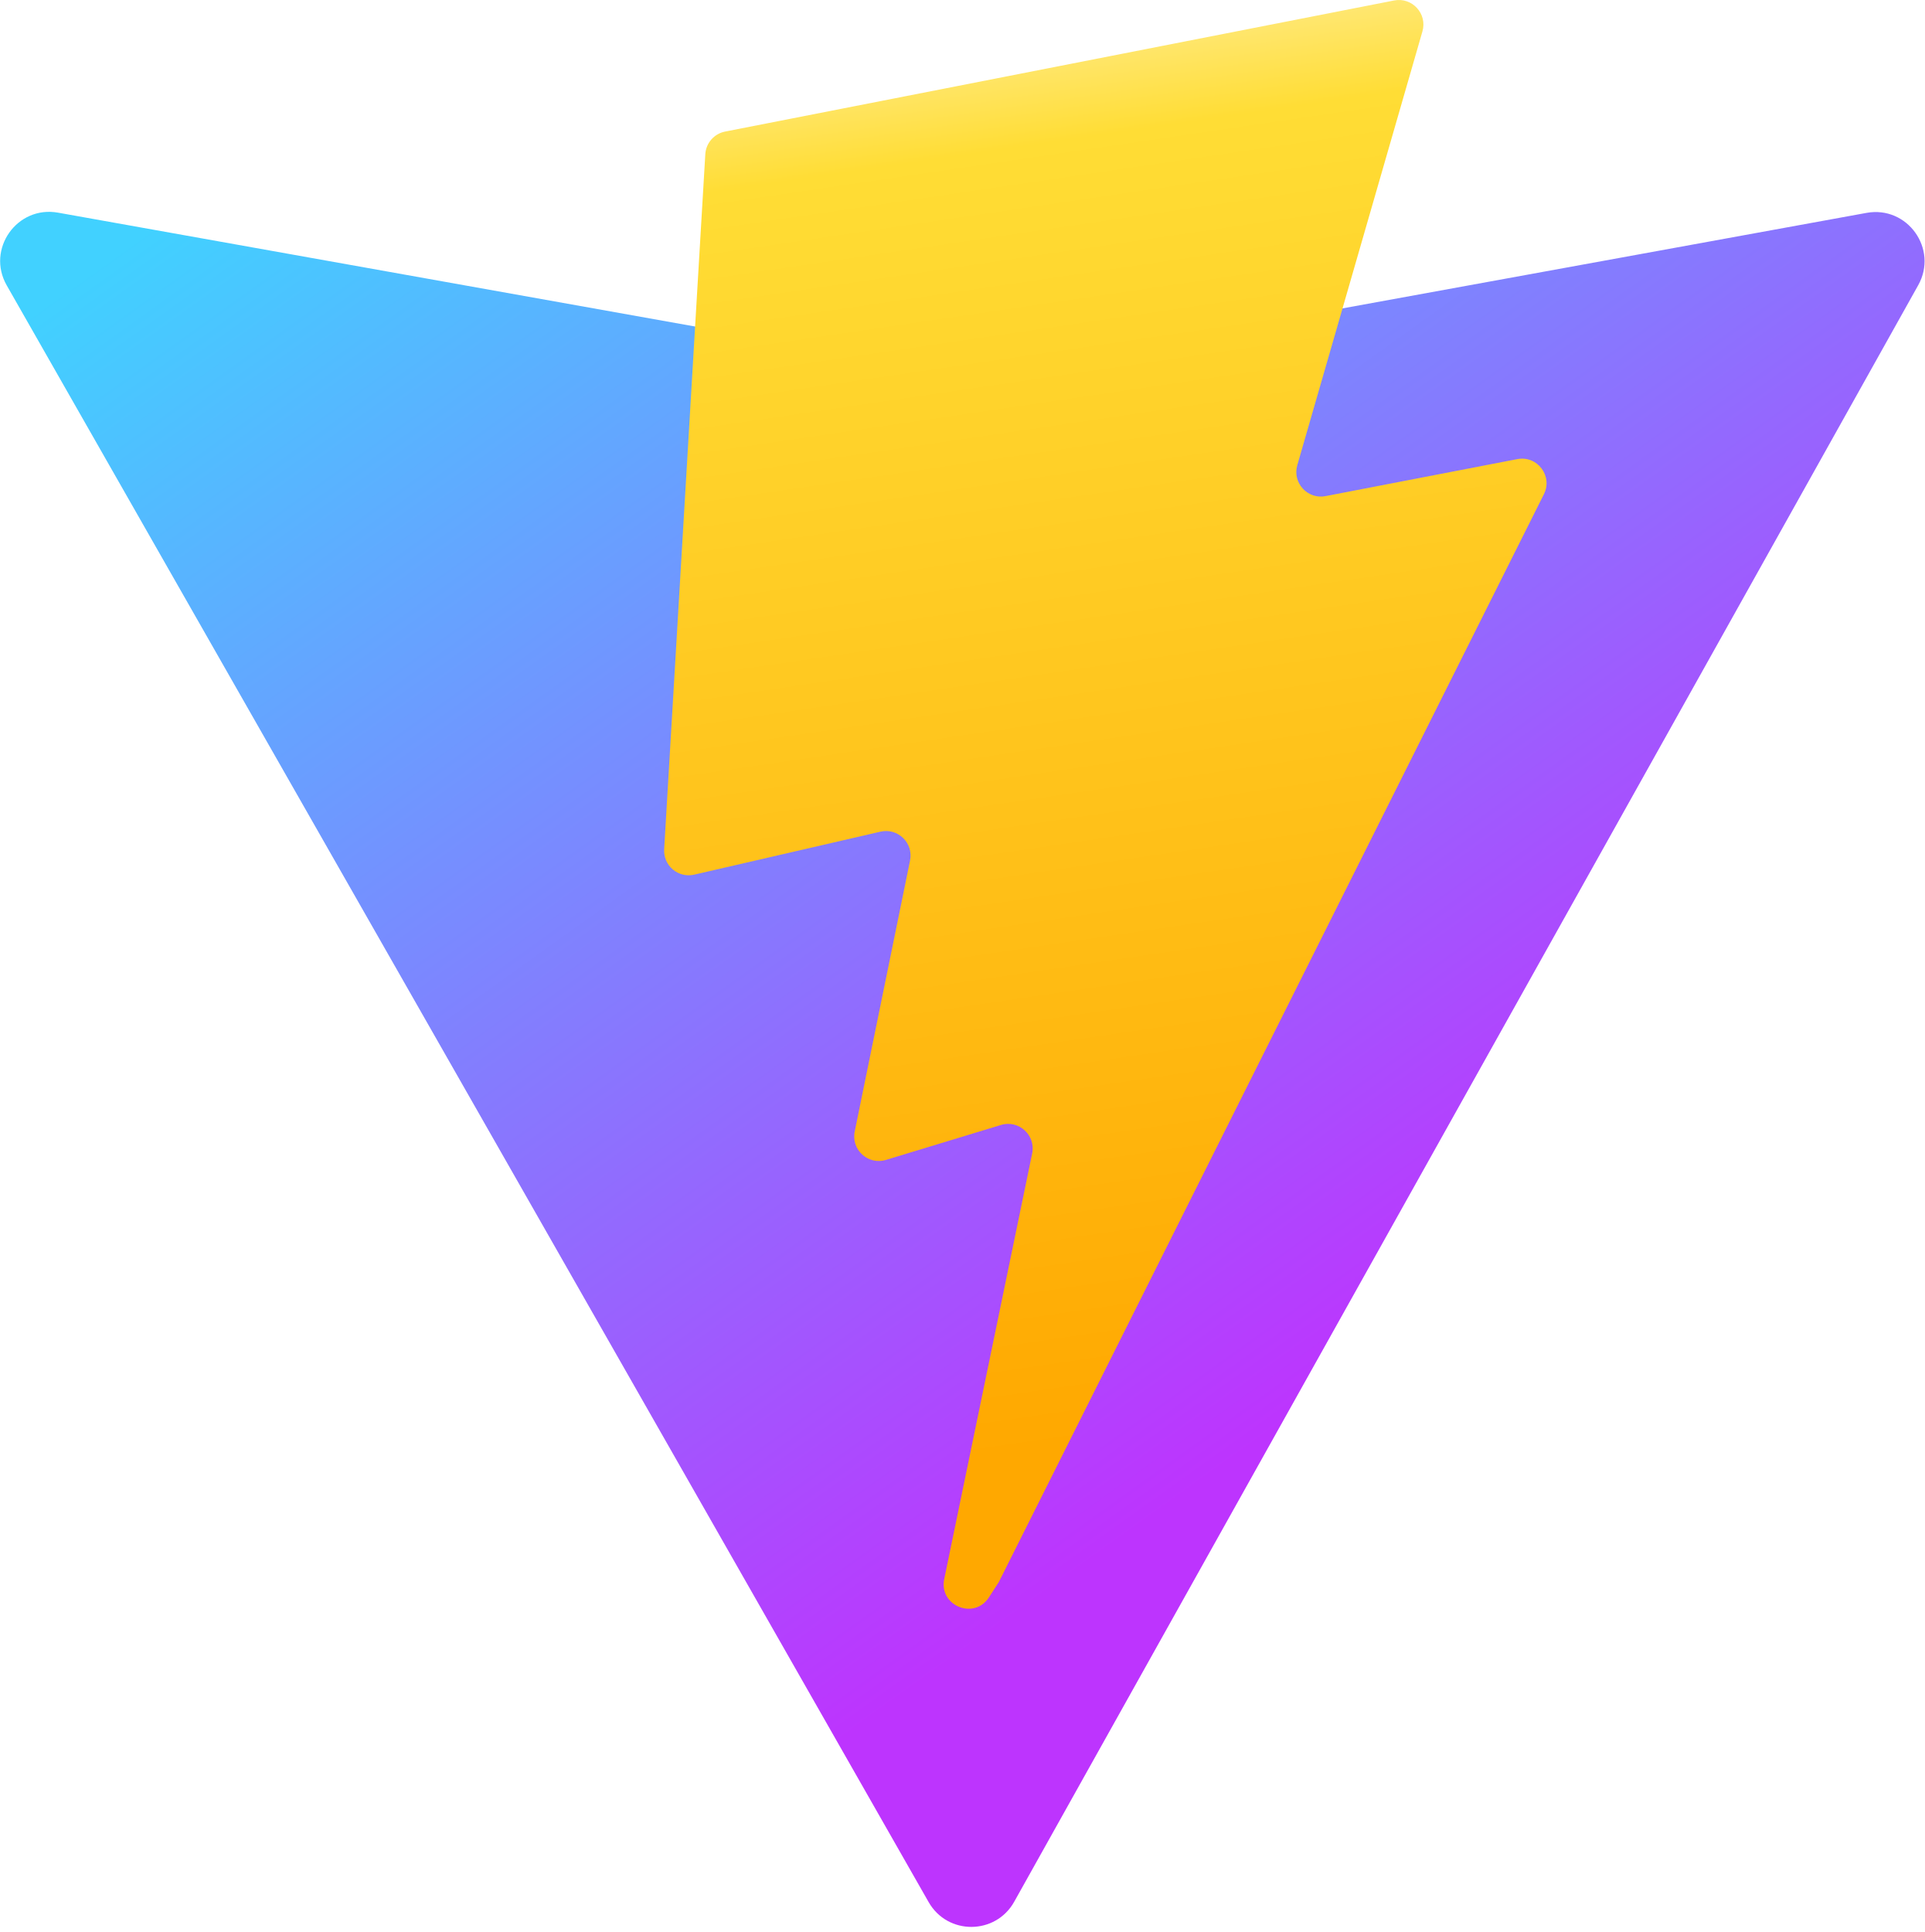
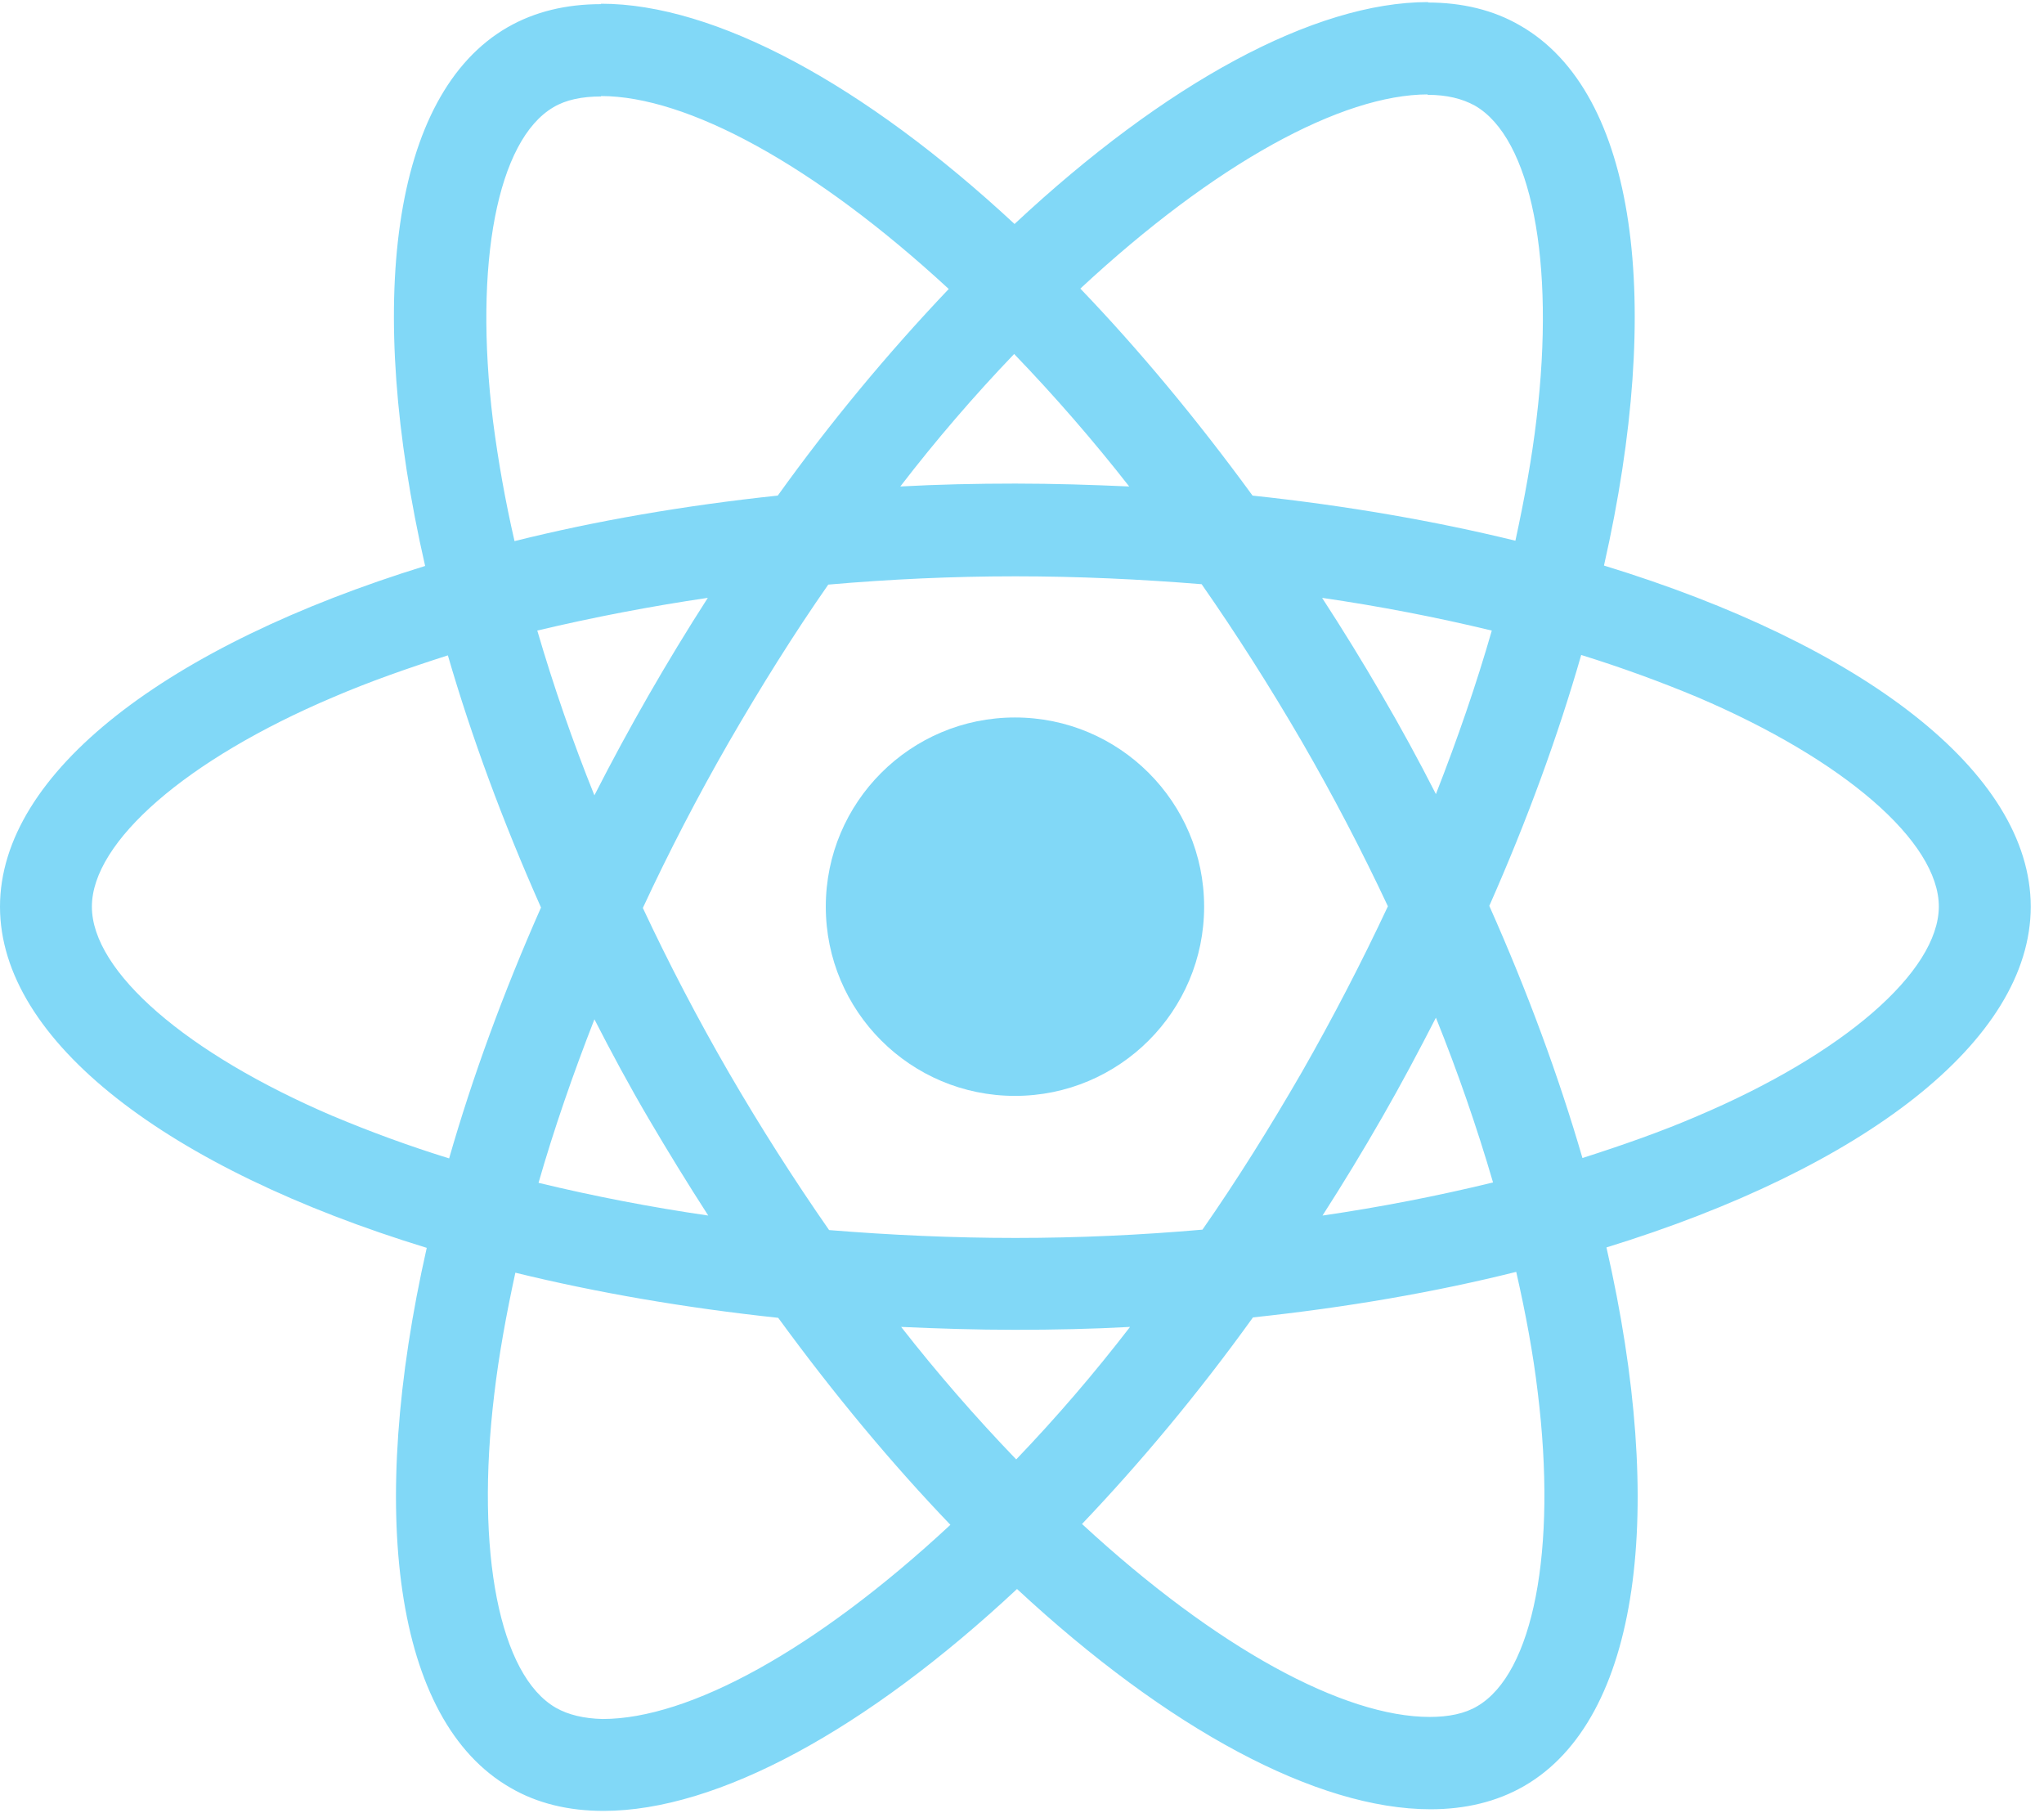
- <svg xmlns="http://www.w3.org/2000/svg" aria-hidden="true" role="img" class="iconify iconify--logos" width="31.88" height="32" preserveAspectRatio="xMidYMid meet" viewBox="0 0 256 257">
-   <defs>
-     <linearGradient id="IconifyId1813088fe1fbc01fb466" x1="-.828%" x2="57.636%" y1="7.652%" y2="78.411%">
-       <stop offset="0%" stop-color="#41D1FF" />
-       <stop offset="100%" stop-color="#BD34FE" />
-     </linearGradient>
-     <linearGradient id="IconifyId1813088fe1fbc01fb467" x1="43.376%" x2="50.316%" y1="2.242%" y2="89.03%">
-       <stop offset="0%" stop-color="#FFEA83" />
-       <stop offset="8.333%" stop-color="#FFDD35" />
-       <stop offset="100%" stop-color="#FFA800" />
-     </linearGradient>
-   </defs>
-   <path fill="url(#IconifyId1813088fe1fbc01fb466)" d="M255.153 37.938L134.897 252.976c-2.483 4.44-8.862 4.466-11.382.048L.875 37.958c-2.746-4.814 1.371-10.646 6.827-9.67l120.385 21.517a6.537 6.537 0 0 0 2.322-.004l117.867-21.483c5.438-.991 9.574 4.796 6.877 9.62Z" />
-   <path fill="url(#IconifyId1813088fe1fbc01fb467)" d="M185.432.063L96.44 17.501a3.268 3.268 0 0 0-2.634 3.014l-5.474 92.456a3.268 3.268 0 0 0 3.997 3.378l24.777-5.718c2.318-.535 4.413 1.507 3.936 3.838l-7.361 36.047c-.495 2.426 1.782 4.5 4.151 3.78l15.304-4.649c2.372-.72 4.652 1.36 4.15 3.788l-11.698 56.621c-.732 3.542 3.979 5.473 5.943 2.437l1.313-2.028l72.516-144.72c1.215-2.423-.88-5.186-3.54-4.672l-25.505 4.922c-2.396.462-4.435-1.77-3.759-4.114l16.646-57.705c.677-2.35-1.37-4.583-3.769-4.113Z" />
+ <svg xmlns="http://www.w3.org/2000/svg" width="106" height="94" viewBox="0 0 106 94" fill="none">
+   <path d="M105.312 47.01c0-6.976-8.737-13.587-22.131-17.687C86.27 15.67 84.898 4.809 78.844 1.33 77.45.515 75.819.13 74.036.13v4.787c.987 0 1.782.193 2.447.558 2.92 1.674 4.186 8.05 3.199 16.25-.237 2.018-.623 4.143-1.095 6.31-4.207-1.03-8.801-1.824-13.631-2.339-2.898-3.971-5.903-7.578-8.93-10.733C63.024 8.458 69.593 4.895 74.058 4.895V.108c-5.904 0-13.631 4.207-21.445 11.505C44.8 4.358 37.072.193 31.17.193V4.98c4.443 0 11.033 3.542 18.031 10.003a101.383 101.383 0 00-8.866 10.712c-4.85.515-9.445 1.31-13.652 2.361a64.738 64.738 0 01-1.116-6.225c-1.009-8.2.236-14.575 3.134-16.271.644-.386 1.481-.558 2.469-.558V.215c-1.804 0-3.435.386-4.852 1.202-6.032 3.478-7.384 14.318-4.271 27.927C8.694 33.466 0 40.056 0 47.011c0 6.976 8.737 13.588 22.131 17.688-3.09 13.652-1.717 24.514 4.337 27.991 1.395.816 3.026 1.202 4.83 1.202 5.902 0 13.63-4.207 21.444-11.505 7.814 7.255 15.541 11.42 21.444 11.42 1.803 0 3.435-.387 4.852-1.203 6.032-3.477 7.384-14.317 4.271-27.927 13.31-4.1 22.003-10.711 22.003-17.666zM77.363 32.694c-.794 2.769-1.781 5.624-2.898 8.479a101.54 101.54 0 00-2.812-5.152 116.225 116.225 0 00-3.09-5.023 96.865 96.865 0 018.8 1.696zm-9.831 22.861c-1.674 2.898-3.392 5.646-5.173 8.2-3.199.28-6.44.43-9.703.43-3.241 0-6.483-.15-9.66-.408a118.299 118.299 0 01-5.194-8.157 111.8 111.8 0 01-4.465-8.544 111.942 111.942 0 014.443-8.565c1.674-2.898 3.392-5.645 5.173-8.2 3.199-.279 6.44-.43 9.703-.43 3.241 0 6.483.151 9.66.409 1.781 2.554 3.52 5.28 5.194 8.157a111.8 111.8 0 014.465 8.543 120.207 120.207 0 01-4.443 8.565zm6.933-2.79a91.976 91.976 0 012.963 8.543 96.309 96.309 0 01-8.844 1.717 118.563 118.563 0 003.09-5.087c.988-1.717 1.911-3.456 2.791-5.173zM52.7 75.668a88.508 88.508 0 01-5.968-6.87c1.932.087 3.907.15 5.904.15 2.017 0 4.014-.042 5.967-.15a83.791 83.791 0 01-5.903 6.87zm-15.97-12.644a96.84 96.84 0 01-8.802-1.696c.794-2.769 1.782-5.624 2.898-8.479.88 1.718 1.803 3.435 2.812 5.152a142.035 142.035 0 003.091 5.023zm15.863-44.67a88.486 88.486 0 015.967 6.869c-1.932-.086-3.907-.15-5.903-.15-2.018 0-4.014.043-5.968.15a83.771 83.771 0 015.904-6.87zM36.707 30.997a118.566 118.566 0 00-5.882 10.24 92.005 92.005 0 01-2.962-8.544 104.28 104.28 0 018.844-1.696zM17.28 57.873C9.681 54.63 4.765 50.38 4.765 47.01s4.916-7.642 12.515-10.862c1.846-.794 3.864-1.503 5.946-2.168 1.224 4.207 2.834 8.586 4.83 13.073-1.975 4.465-3.563 8.822-4.765 13.008a65.197 65.197 0 01-6.01-2.19zM28.83 88.547c-2.92-1.674-4.186-8.05-3.199-16.25.236-2.017.623-4.142 1.095-6.31 4.207 1.03 8.801 1.824 13.631 2.34 2.898 3.97 5.903 7.577 8.93 10.732-6.998 6.505-13.567 10.068-18.032 10.068-.966-.021-1.781-.215-2.425-.58zM79.746 72.19c1.009 8.2-.236 14.576-3.134 16.272-.644.386-1.481.558-2.469.558-4.443 0-11.033-3.542-18.031-10.004 3.005-3.155 6.01-6.74 8.866-10.711 4.85-.515 9.445-1.31 13.652-2.361.494 2.168.88 4.25 1.116 6.246zm8.264-14.317c-1.846.794-3.863 1.502-5.946 2.168-1.223-4.208-2.833-8.587-4.83-13.073 1.975-4.465 3.564-8.823 4.766-13.009a68.083 68.083 0 016.032 2.19c7.599 3.241 12.515 7.492 12.515 10.862-.022 3.37-4.938 7.642-12.537 10.861z" fill="#81D8F7" />
+   <path d="M52.635 56.82c5.417 0 9.81-4.391 9.81-9.81 0-5.417-4.393-9.81-9.81-9.81-5.418 0-9.81 4.393-9.81 9.81 0 5.419 4.392 9.81 9.81 9.81z" fill="#81D8F7" />
</svg>
